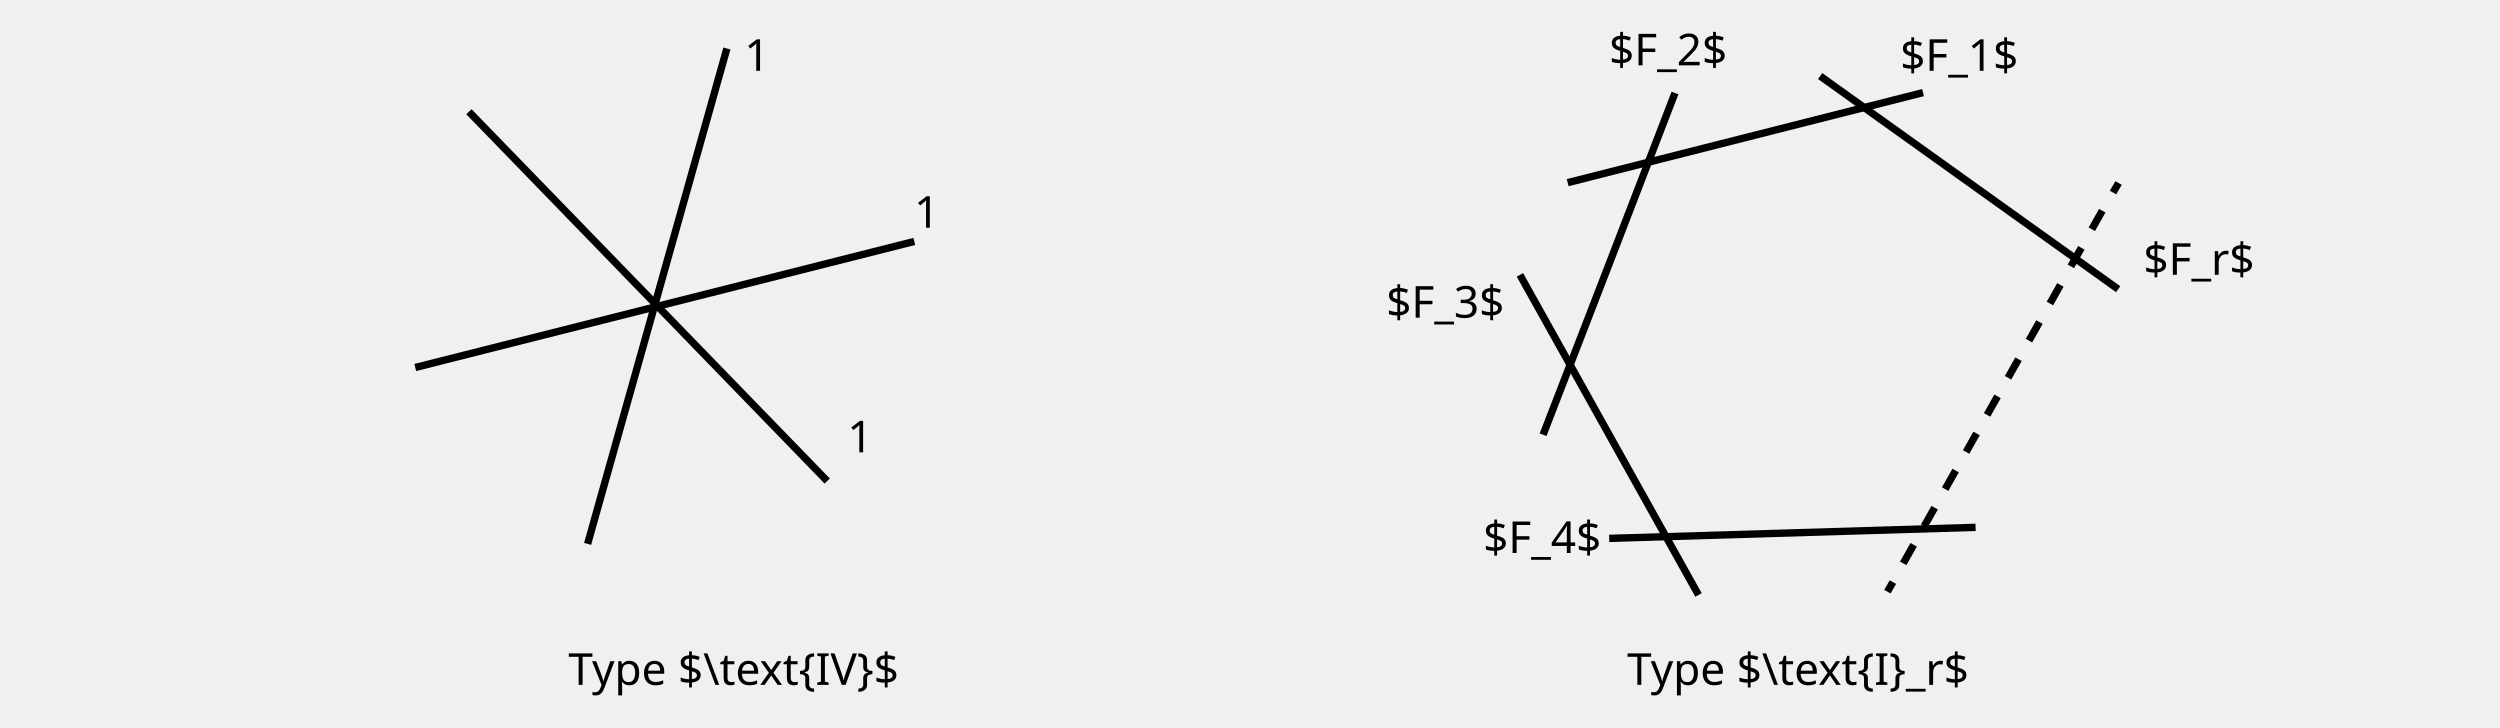
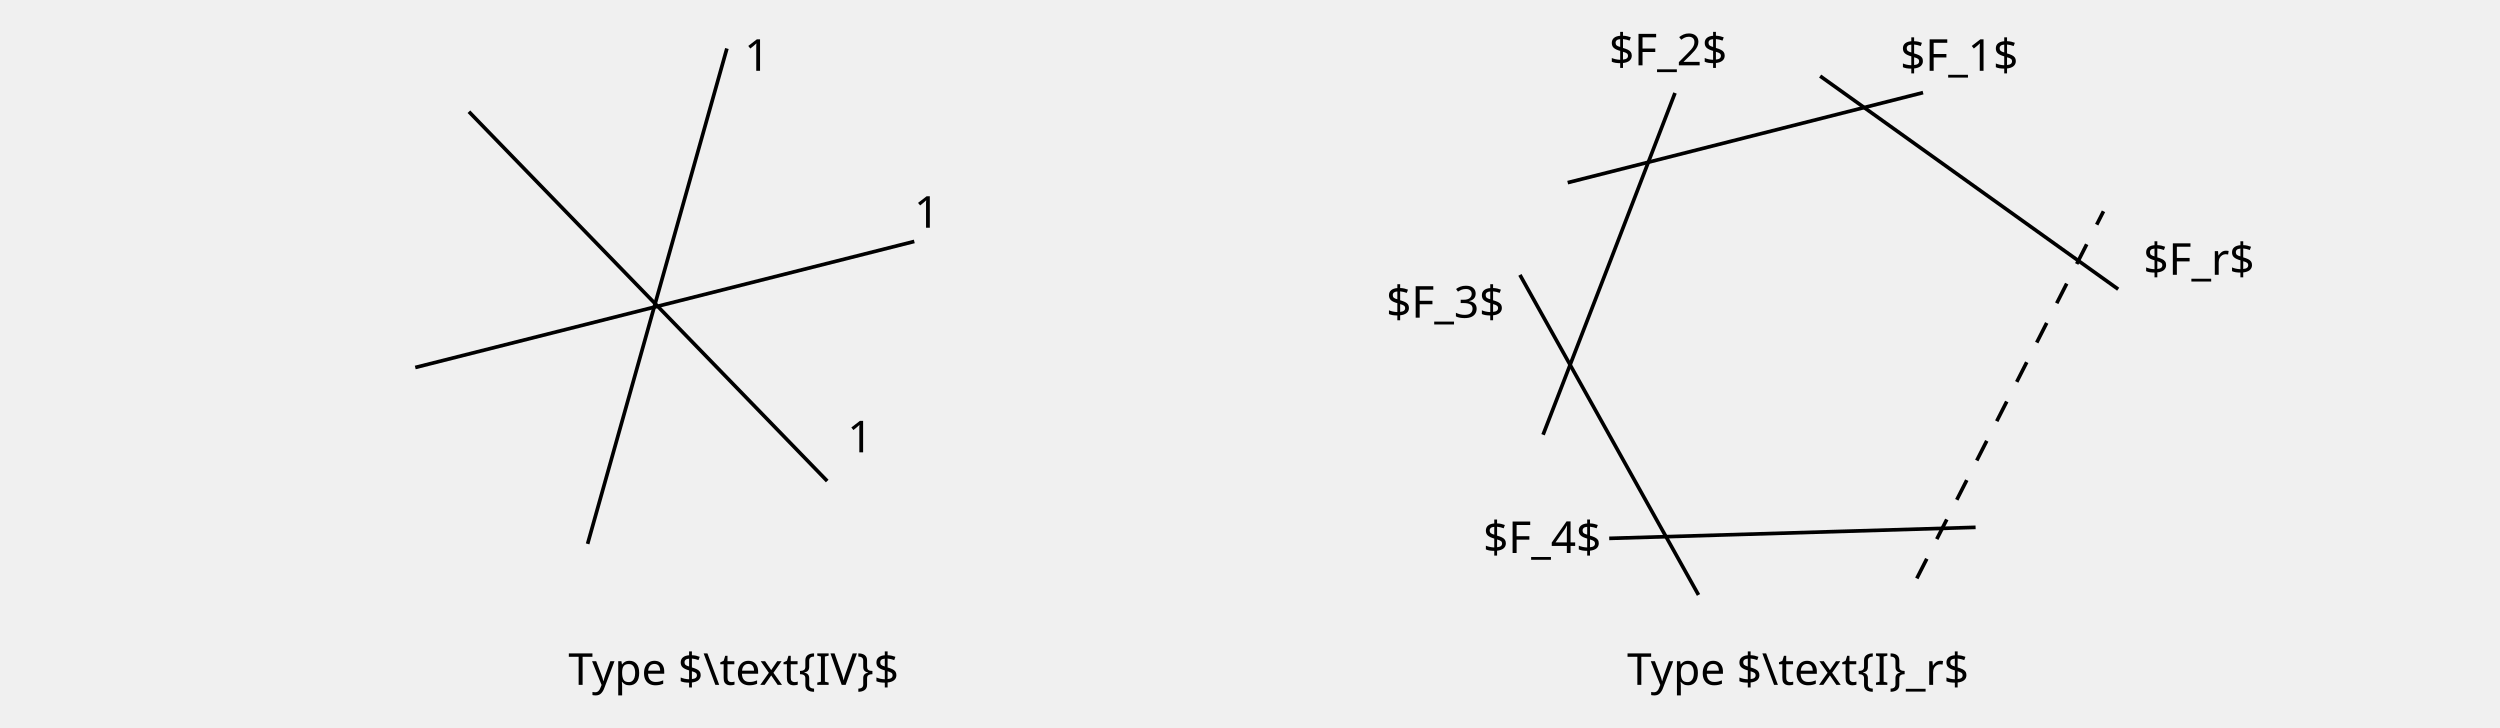
<svg xmlns="http://www.w3.org/2000/svg" version="1.1" id="svg8" x="0px" y="0px" viewBox="0 0 680.3 198.1" style="enable-background:new 0 0 680.3 198.1;" xml:space="preserve">
  <style type="text/css">
- 	.st0{font-family:'MyriadPro-Regular';}
+ 	.st0{font-family:'ArialMT';}
	.st1{font-size:12px;}
- 	.st2{stroke:#000000;stroke-width:2;stroke-miterlimit:10;}
- 	.st3{fill:#FFFFFF;}
- 	.st4{fill:none;stroke:#000000;stroke-width:2;stroke-miterlimit:10;}
- 	.st5{fill:none;stroke:#000000;stroke-width:2;stroke-miterlimit:10;stroke-dasharray:5.8,5.8;}
+ 	.st2{stroke:#000000;stroke-miterlimit:10;}
+ 	.st3{fill:none;stroke:#000000;stroke-miterlimit:10;stroke-dasharray:6;}
</style>
  <g id="layer1" transform="translate(0,-177)">
</g>
  <text transform="matrix(1 0 0 1 154.6646 186.3612)" class="st0 st1">Type $\text{IV}$</text>
  <text transform="matrix(1 0 0 1 442.7603 186.3613)" class="st0 st1">Type $\text{I}_r$</text>
  <path class="st2" d="M127.6,30.4c32.5,33.5,65,67,97.5,100.5" />
  <path class="st2" d="M159.9,148c12.6-44.9,25.3-89.9,37.9-134.8" />
  <path class="st2" d="M113,100c45.3-11.4,90.5-22.9,135.8-34.3" />
  <text transform="matrix(1 0 0 1 202.5567 19.2699)" class="st0 st1">1</text>
  <text transform="matrix(1 0 0 1 248.757 61.9703)" class="st0 st1">1</text>
  <text transform="matrix(1 0 0 1 230.6051 123.0906)" class="st0 st1">1</text>
  <path class="st2" d="M426.6,49.7c32.2-8.2,64.5-16.3,96.7-24.5" />
  <path class="st2" d="M419.9,118.3c12-31,24-62,35.9-93" />
  <path class="st2" d="M413.6,74.8c16.2,29,32.4,58.1,48.6,87.1" />
  <path class="st2" d="M437.9,146.5c33.2-1,66.5-2,99.7-3" />
  <path class="st2" d="M495.3,20.7c27,19.3,54.1,38.7,81.1,58" />
-   <g>
-     <path class="st3" d="M513.6,161c21-37.1,41.9-74.2,62.9-111.3" />
-     <g>
-       <path class="st4" d="M513.6,161c0.5-0.9,1-1.7,1.5-2.6" />
-       <path class="st5" d="M517.9,153.3c18.5-32.8,37.1-65.6,55.6-98.5" />
-       <path class="st4" d="M575,52.4c0.5-0.9,1-1.7,1.5-2.6" />
-     </g>
-   </g>
  <text transform="matrix(1 0 0 1 517.0729 19.2699)" class="st0 st1">$F_1$</text>
  <text transform="matrix(1 0 0 1 583.2543 74.7707)" class="st0 st1">$F_r$</text>
  <text transform="matrix(1 0 0 1 437.8524 17.785)" class="st0 st1">$F_2$</text>
  <text transform="matrix(1 0 0 1 377.213 86.4406)" class="st0 st1">$F_3$</text>
  <text transform="matrix(1 0 0 1 403.5868 150.4913)" class="st0 st1">$F_4$</text>
+   <line class="st3" x1="521.6" y1="157.4" x2="572.4" y2="57.5" />
</svg>
